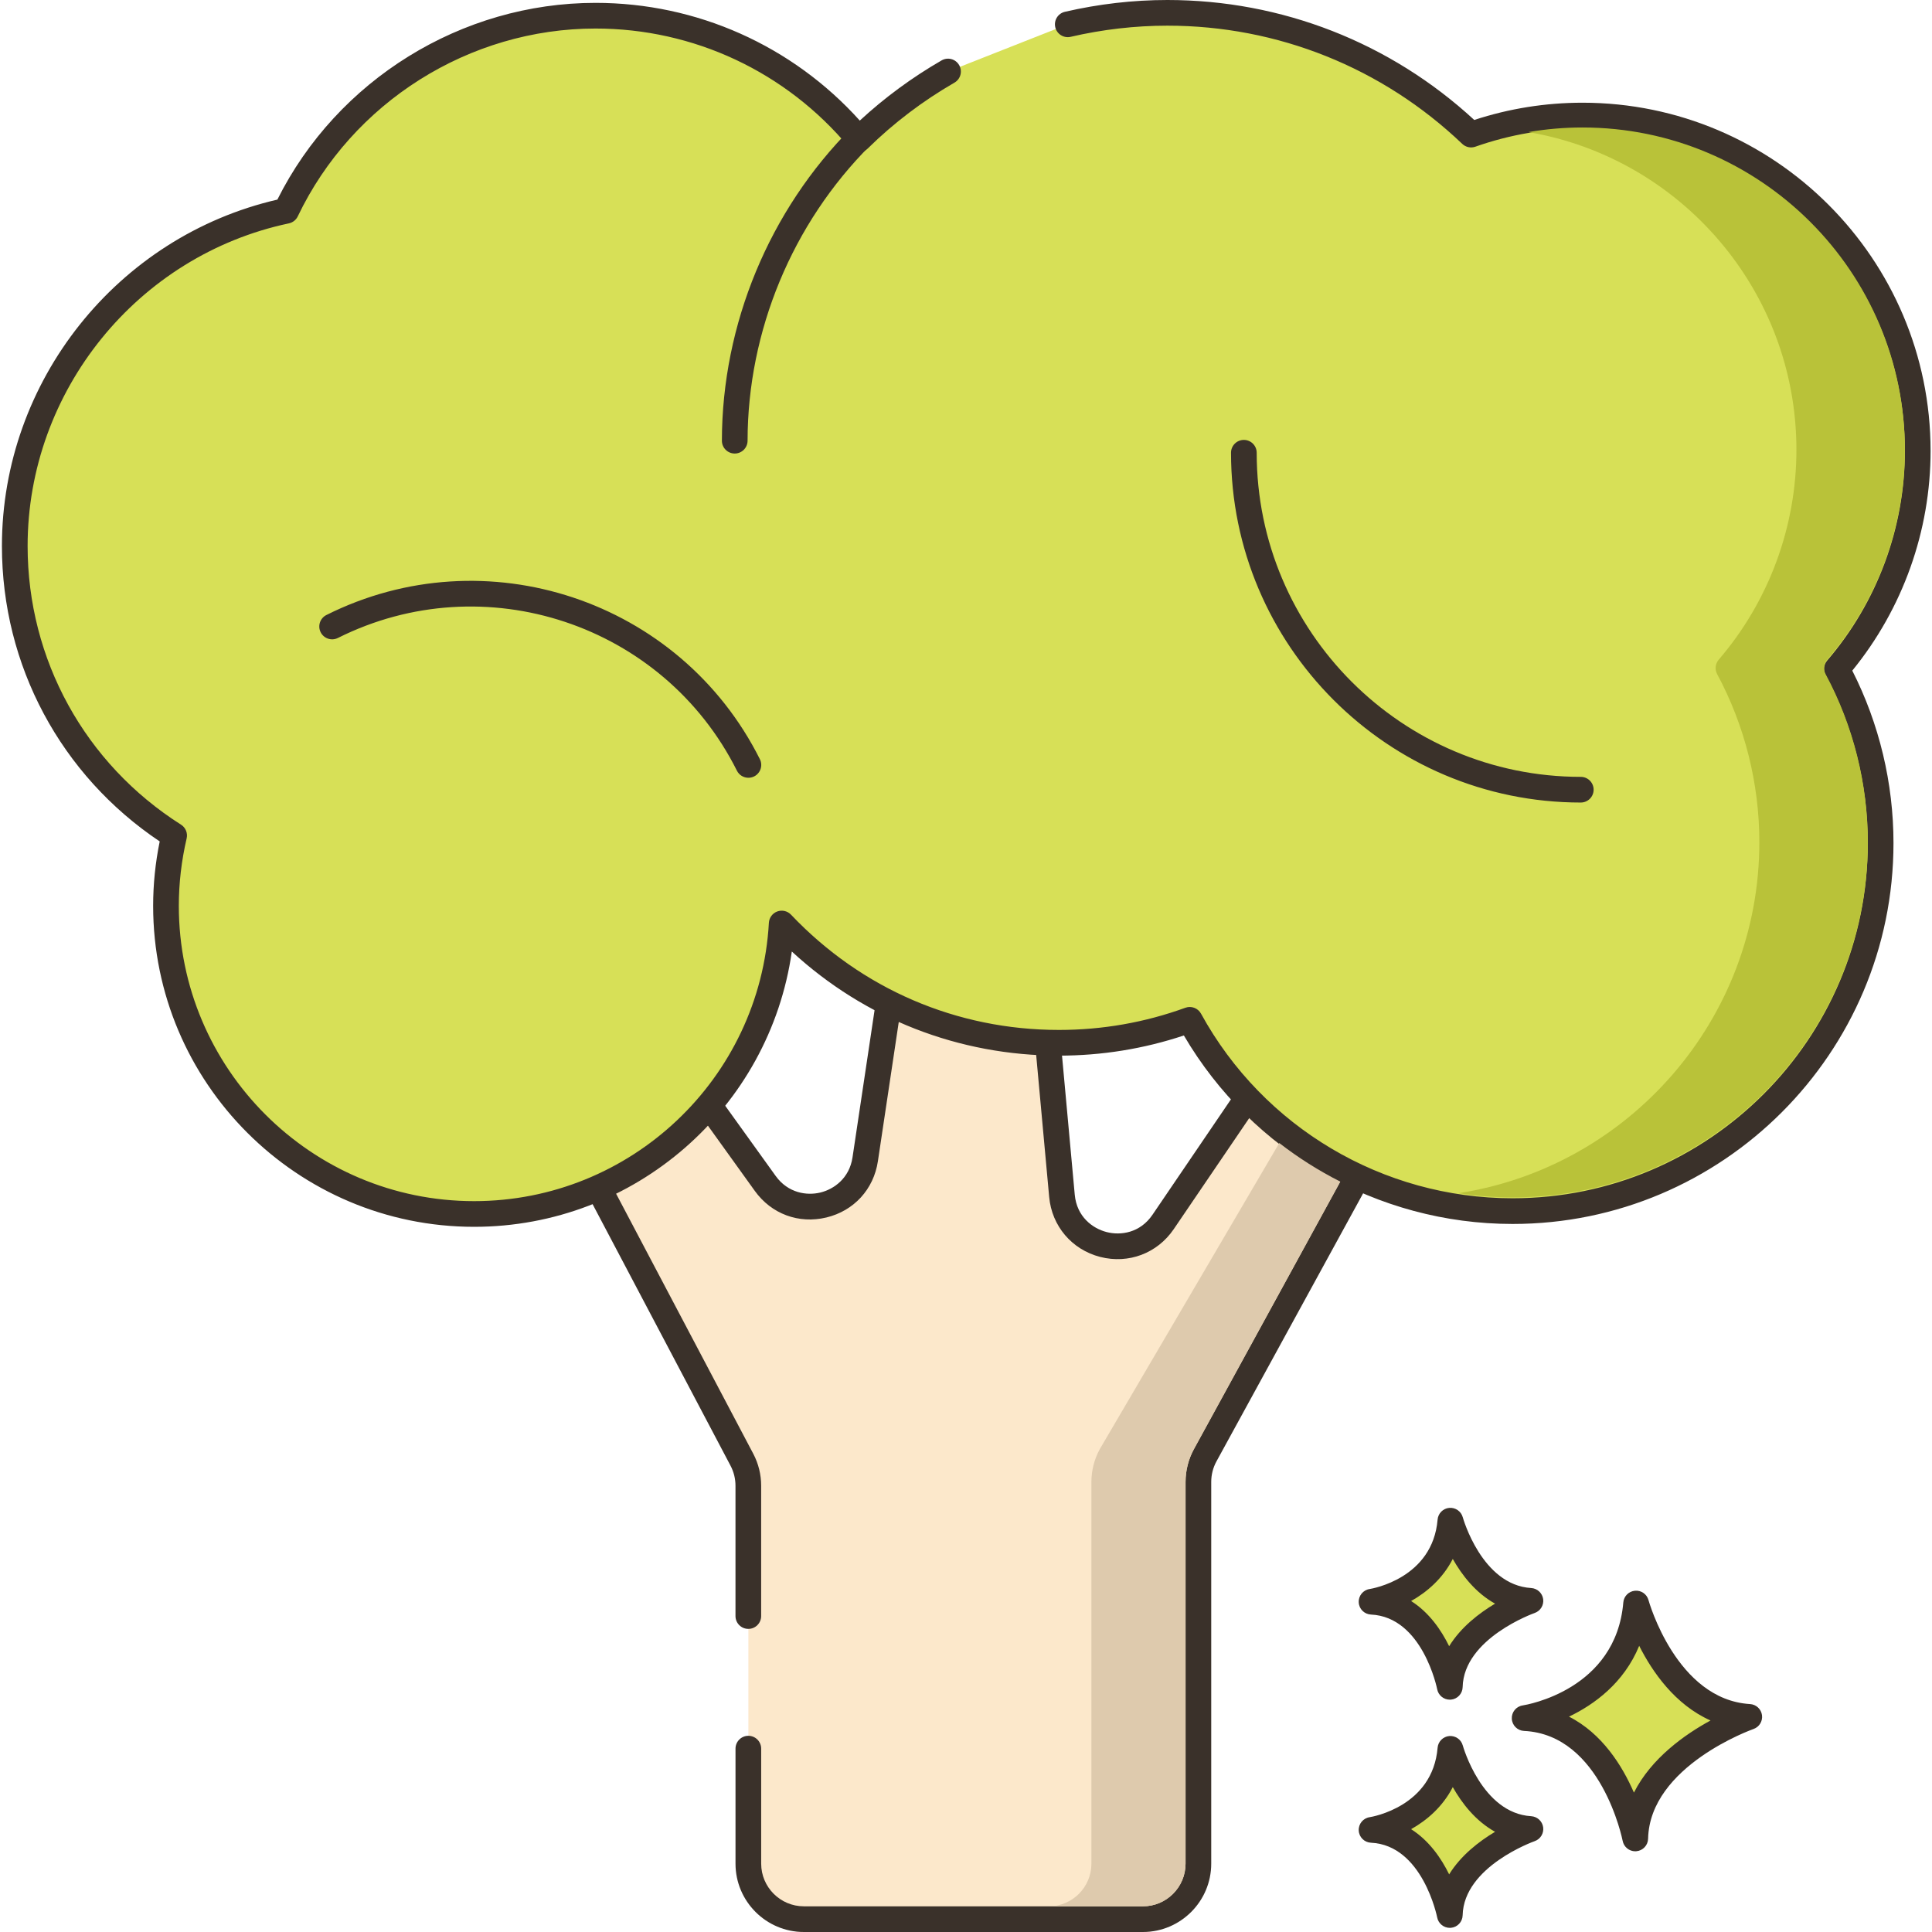
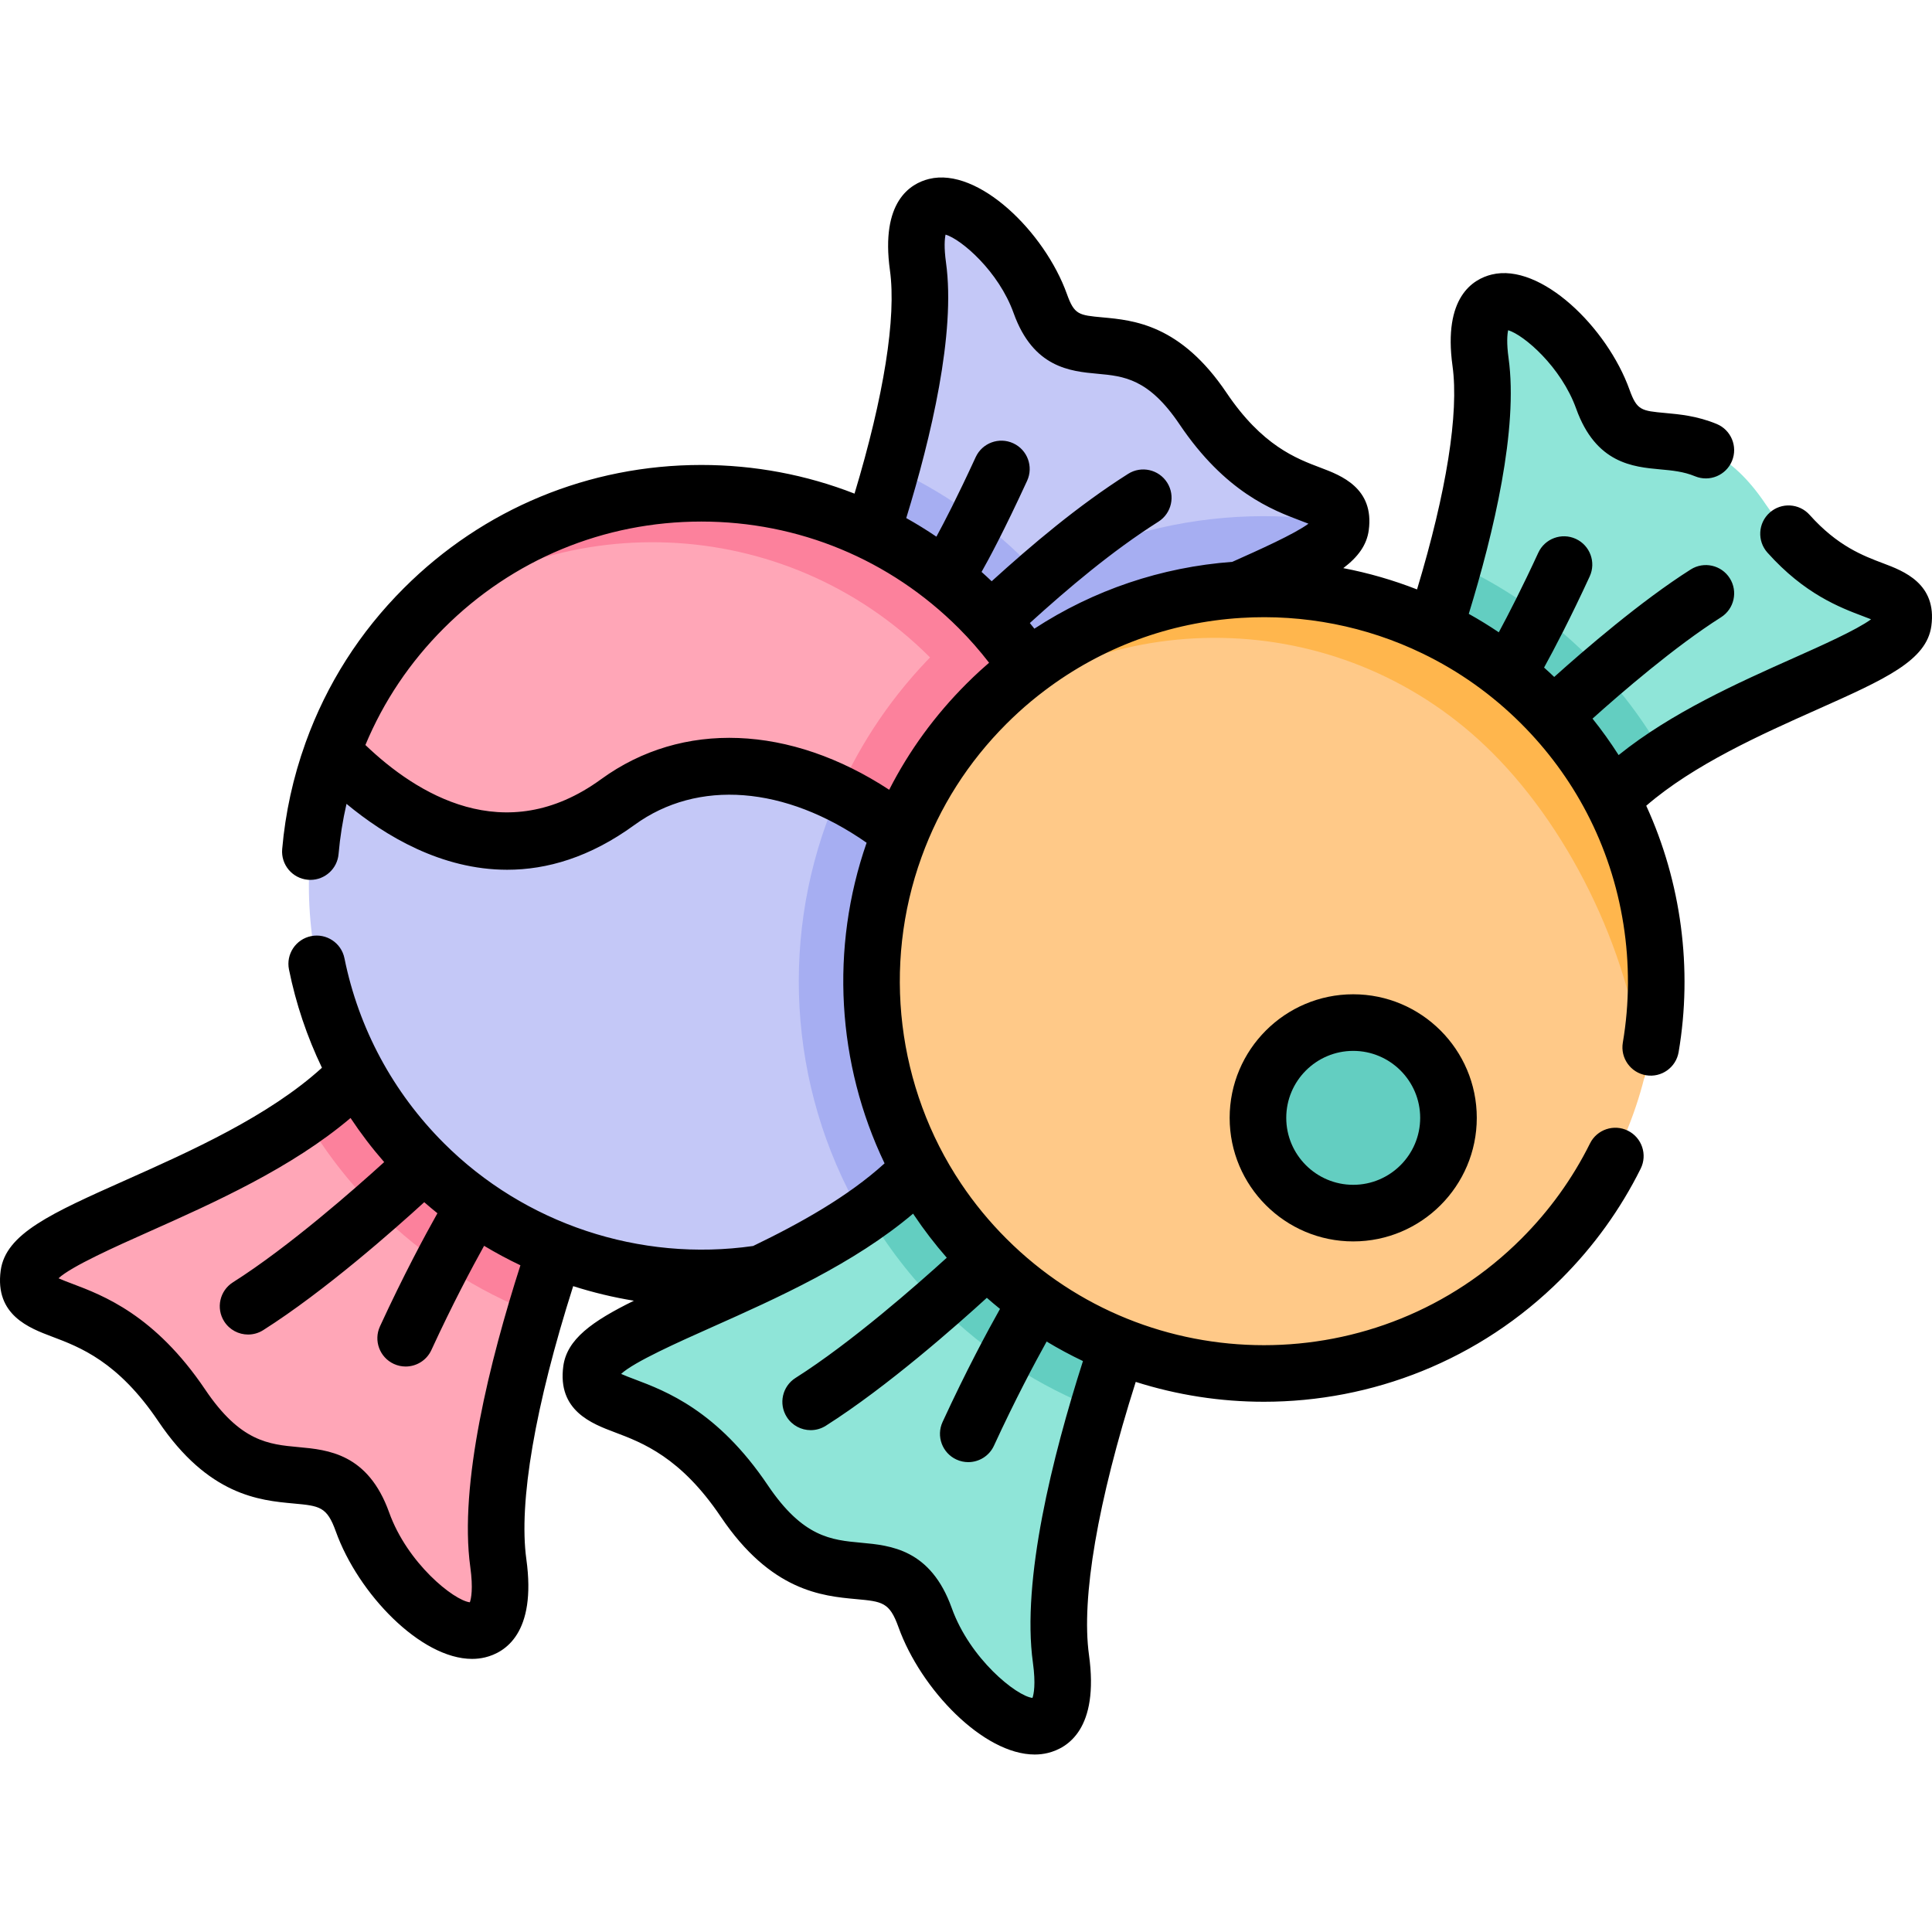
- <svg xmlns="http://www.w3.org/2000/svg" height="451pt" viewBox="0 0 451 451.448" width="451pt">
-   <path d="m323.684 225.781h-2.602c-4.293 0-8.309 2.125-10.723 5.676l-38.797 57.074c-6.84 10.062-22.523 6.012-23.633-6.105l-8.125-88.695c-.609-6.676-6.207-11.781-12.91-11.781-6.418 0-11.871 4.695-12.824 11.043l-12.117 80.902c-1.723 11.504-16.559 15.094-23.348 5.648l-34-47.297c-2.434-3.387-6.352-5.395-10.527-5.395h-1.277c-9.762 0-16.023 10.379-11.469 19.012l51.816 98.246c.984 1.863 1.5 3.938 1.5 6.047v88.324c0 7.16 5.805 12.969 12.965 12.969h79.23c7.16 0 12.965-5.805 12.965-12.969v-89.219c0-2.176.547-4.316 1.59-6.223l53.664-98.07c4.723-8.641-1.527-19.188-11.379-19.188zm0 0" fill="#fce8cb" />
-   <path d="m337.422 227.605c-2.906-4.898-8.043-7.824-13.738-7.824h-2.602c-5.293 0-10.227 2.613-13.203 6.988l-38.801 57.078c-2.906 4.273-7.445 4.895-10.734 4.043-3.285-.848-6.961-3.59-7.434-8.738l-8.121-88.695c-.758-8.273-7.594-14.512-15.898-14.512-7.84 0-14.629 5.848-15.789 13.602l-12.121 80.902c-.734 4.891-4.359 7.445-7.512 8.207-3.148.766-7.547.148-10.438-3.867l-33.996-47.293c-2.988-4.16-7.836-6.645-12.961-6.645h-1.281c-5.645 0-10.754 2.883-13.668 7.715-2.918 4.836-3.086 10.703-.453 15.695l51.816 98.246c.75 1.426 1.148 3.035 1.148 4.648v30.465c0 1.66 1.344 3 3 3s3-1.34 3-3v-30.465c0-2.586-.633-5.16-1.84-7.449l-51.82-98.242c-1.641-3.117-1.539-6.777.285-9.797 1.816-3.02 5.008-4.816 8.531-4.816h1.281c3.199 0 6.223 1.547 8.09 4.145l33.996 47.293c3.871 5.383 10.273 7.754 16.719 6.199 6.441-1.555 11.055-6.598 12.035-13.148l12.121-80.902c.723-4.84 4.961-8.492 9.855-8.492 5.184 0 9.453 3.895 9.922 9.059l8.125 88.695c.621 6.797 5.297 12.293 11.906 14 6.613 1.711 13.359-.836 17.195-6.48l38.801-57.078c1.855-2.73 4.938-4.363 8.238-4.363h2.605c3.555 0 6.762 1.828 8.574 4.883 1.809 3.059 1.875 6.746.168 9.867l-53.664 98.07c-1.281 2.344-1.957 4.996-1.957 7.664v89.219c0 5.492-4.469 9.965-9.965 9.965h-79.227c-5.496 0-9.969-4.473-9.969-9.965v-26.879c0-1.656-1.344-3-3-3s-3 1.344-3 3v26.879c0 8.801 7.164 15.965 15.969 15.965h79.227c8.801 0 15.965-7.164 15.965-15.965v-89.219c0-1.668.422-3.32 1.223-4.785l53.66-98.07c2.738-4.992 2.633-10.898-.266-15.801zm0 0" fill="#3a312a" />
-   <path d="m447.891 105.336c0-43.266-35.07-78.336-78.332-78.336-9.129 0-17.887 1.578-26.035 4.449-18.457-17.609-43.438-28.449-70.965-28.449-8.012 0-15.797.945-23.277 2.68l-27.98 11.031c-7.605 4.387-14.609 9.691-20.828 15.809-14.688-17.629-36.801-28.855-61.543-28.855-31.875 0-59.398 18.629-72.285 45.594-36.23 7.668-63.422 39.816-63.422 78.332 0 28.461 14.867 53.441 37.242 67.641-1.234 5.281-1.906 10.777-1.906 16.434 0 39.766 32.234 72 72 72 38.375 0 69.73-30.027 71.875-67.867 16.277 17.152 39.273 27.867 64.789 27.867 10.734 0 21.023-1.895 30.559-5.363 14.613 26.637 42.914 44.699 75.441 44.699 47.496 0 86-38.504 86-86 0-14.719-3.703-28.57-10.219-40.684 11.762-13.703 18.887-31.508 18.887-50.98zm0 0" fill="#d7e057" />
-   <path d="m450.891 105.336c0-44.852-36.484-81.336-81.332-81.336-8.621 0-17.125 1.355-25.297 4.031-19.613-18.09-45-28.031-71.703-28.031-8 0-16.059.93-23.953 2.758-1.617.375-2.621 1.984-2.246 3.602.371 1.609 1.977 2.621 3.602 2.242 7.449-1.727 15.055-2.605 22.598-2.605 25.762 0 50.227 9.812 68.895 27.621.812.781 2.004 1.035 3.066.66 8.059-2.84 16.484-4.281 25.039-4.281 41.539 0 75.332 33.797 75.332 75.336 0 17.973-6.449 35.383-18.164 49.027-.805.941-.953 2.285-.367 3.375 6.453 11.992 9.863 25.57 9.863 39.262 0 45.77-37.234 83-83 83-30.312 0-58.211-16.531-72.812-43.141-.711-1.297-2.266-1.879-3.652-1.375-9.457 3.441-19.391 5.184-29.535 5.184-23.895 0-46.133-9.562-62.613-26.934-.82-.863-2.082-1.164-3.211-.75-1.121.414-1.891 1.453-1.961 2.648-2.062 36.469-32.32 65.039-68.879 65.039-38.043 0-69-30.953-69-69 0-5.258.617-10.555 1.828-15.754.293-1.242-.238-2.531-1.312-3.215-22.449-14.246-35.848-38.586-35.848-65.109 0-36.203 25.672-67.91 61.043-75.395.91-.191 1.684-.801 2.086-1.641 12.742-26.66 40.051-43.887 69.578-43.887 22.938 0 44.531 10.125 59.238 27.773.535.645 1.316 1.035 2.152 1.078.836.047 1.656-.273 2.254-.859 6.016-5.914 12.816-11.074 20.223-15.348 1.434-.828 1.926-2.664 1.098-4.098-.828-1.438-2.664-1.926-4.098-1.102-6.91 3.988-13.328 8.711-19.121 14.066-15.77-17.523-38.094-27.508-61.75-27.508-31.332 0-60.352 17.996-74.344 45.973-37.383 8.617-64.363 42.418-64.363 80.949 0 27.883 13.742 53.531 36.871 69.023-1.02 4.98-1.535 10.031-1.535 15.055 0 41.355 33.645 75 75 75 37.582 0 69.039-27.781 74.238-64.328 17.066 15.73 39 24.328 62.426 24.328 9.988 0 19.797-1.586 29.184-4.711 15.961 27.23 45.16 44.043 76.816 44.043 49.074 0 89-39.926 89-89 0-14-3.324-27.887-9.629-40.297 11.812-14.492 18.297-32.648 18.297-51.371zm0 0" fill="#3a312a" />
-   <path d="m382.086 374.688c-1.949 23.129-26.051 26.777-26.051 26.777 20.691.977 25.848 28.121 25.848 28.121.441-19.355 26.645-28.406 26.645-28.406-19.629-1.172-26.441-26.492-26.441-26.492zm0 0" fill="#d7e057" />
-   <path d="m408.707 398.188c-17.207-1.031-23.664-24.051-23.727-24.285-.383-1.402-1.703-2.336-3.168-2.199-1.449.133-2.598 1.281-2.719 2.734-1.719 20.43-22.625 23.926-23.508 24.066-1.527.227-2.629 1.578-2.547 3.121.082 1.539 1.316 2.766 2.855 2.84 18.059.852 23 25.438 23.047 25.684.273 1.422 1.52 2.438 2.945 2.438.082 0 .168-.008.25-.012 1.531-.129 2.715-1.387 2.75-2.922.387-17.016 24.383-25.551 24.625-25.637 1.352-.469 2.184-1.828 1.988-3.246-.195-1.414-1.363-2.496-2.793-2.582zm-27.133 20.688c-2.711-6.258-7.418-13.812-15.172-17.75 5.863-2.812 12.816-7.828 16.402-16.547 3.102 6.141 8.398 13.762 16.668 17.445-6.016 3.277-13.844 8.812-17.898 16.852zm0 0" fill="#3a312a" />
-   <path d="m338.688 408.648c-1.379 16.359-18.426 18.941-18.426 18.941 14.637.688 18.285 19.887 18.285 19.887.312-13.688 18.844-20.09 18.844-20.09-13.883-.832-18.703-18.738-18.703-18.738zm0 0" fill="#d7e057" />
-   <path d="m357.57 424.391c-11.531-.688-15.945-16.371-15.988-16.527-.379-1.406-1.719-2.324-3.16-2.207-1.453.133-2.602 1.289-2.723 2.738-1.156 13.742-15.293 16.133-15.887 16.227-1.523.23-2.625 1.582-2.543 3.121.078 1.543 1.312 2.77 2.855 2.844 12.07.566 15.445 17.289 15.477 17.453.273 1.426 1.52 2.438 2.945 2.438.082 0 .168 0 .25-.008 1.531-.125 2.719-1.391 2.754-2.922.258-11.418 16.66-17.27 16.824-17.324 1.352-.469 2.184-1.828 1.992-3.246-.199-1.414-1.371-2.5-2.797-2.586zm-19.172 13.59c-1.848-3.77-4.68-7.891-8.891-10.559 3.711-2.082 7.395-5.262 9.738-9.832 2.117 3.75 5.309 7.906 9.883 10.445-3.699 2.203-7.977 5.484-10.73 9.945zm0 0" fill="#3a312a" />
-   <path d="m338.688 355.336c-1.379 16.355-18.426 18.941-18.426 18.941 14.637.688 18.285 19.887 18.285 19.887.312-13.688 18.844-20.09 18.844-20.09-13.883-.832-18.703-18.738-18.703-18.738zm0 0" fill="#d7e057" />
-   <path d="m357.57 371.074c-11.531-.688-15.945-16.371-15.988-16.527-.379-1.406-1.719-2.324-3.16-2.203-1.453.129-2.602 1.285-2.723 2.734-1.156 13.742-15.293 16.133-15.887 16.227-1.523.23-2.625 1.582-2.543 3.125.078 1.539 1.312 2.766 2.855 2.84 12.07.57 15.445 17.289 15.477 17.453.273 1.422 1.52 2.438 2.945 2.438.082 0 .168 0 .25-.008 1.531-.125 2.719-1.387 2.754-2.922.258-11.418 16.66-17.27 16.824-17.324 1.352-.469 2.184-1.828 1.992-3.246-.199-1.414-1.371-2.5-2.797-2.586zm-19.172 13.594c-1.848-3.773-4.68-7.895-8.891-10.559 3.711-2.082 7.395-5.262 9.738-9.836 2.117 3.75 5.309 7.91 9.883 10.449-3.699 2.203-7.977 5.48-10.73 9.945zm0 0" fill="#3a312a" />
-   <path d="m298.703 267.09-41.938 71.52c-1.281 2.34-1.961 4.98-1.961 7.66v89.219c0 5.5-4.48 9.961-9.961 9.961h22c5.48 0 9.961-4.461 9.961-9.961v-89.219c0-2.68.68-5.32 1.961-7.66l34.199-62.5c-5.02-2.543-9.801-5.562-14.262-9.02zm0 0" fill="#decaad" />
-   <path d="m426.723 154.148c11.723-13.641 18.16-31.059 18.16-49.039 0-41.543-33.777-75.32-75.32-75.32-4.258 0-8.477.359-12.637 1.078 35.52 6.039 62.617 37.02 62.617 74.242 0 17.98-6.438 35.398-18.16 49.039-.797.941-.957 2.281-.359 3.379 6.441 11.98 9.859 25.562 9.859 39.262 0 41.438-30.539 75.898-70.297 82.02 4.137.66 8.359.98 12.637.98 45.762 0 83-37.242 83-83 0-13.699-3.418-27.281-9.859-39.262-.598-1.098-.438-2.438.359-3.379zm0 0" fill="#b9c239" />
-   <g fill="#3a312a">
-     <path d="m203.051 29.812c-1.168-1.168-3.07-1.168-4.242.004-19.258 19.285-30.32 45.949-30.348 73.16-.004 1.656 1.34 3 2.996 3h.004c1.652 0 2.996-1.34 3-2.996.027-25.637 10.449-50.758 28.594-68.926 1.172-1.172 1.172-3.07-.004-4.242zm0 0" />
-     <path d="m177.336 177.398c-18.637-37.211-64.074-52.328-101.293-33.688-1.48.742-2.082 2.543-1.34 4.023s2.543 2.082 4.027 1.34c34.254-17.152 76.082-3.246 93.242 31.012.523 1.051 1.582 1.656 2.684 1.656.453 0 .91-.102 1.34-.316 1.48-.742 2.082-2.547 1.34-4.027zm0 0" />
-     <path d="m369.156 181.527c-41.758 0-75.73-33.973-75.73-75.734 0-1.656-1.348-3-3-3-1.656 0-3 1.344-3 3 0 45.07 36.664 81.734 81.73 81.734 1.656 0 3-1.34 3-3 0-1.656-1.344-3-3-3zm0 0" />
+ <svg xmlns="http://www.w3.org/2000/svg" version="1.1" id="Layer_1" x="0px" y="0px" viewBox="0 0 512.005 512.005" style="enable-background:new 0 0 512.005 512.005;" xml:space="preserve">
+   <g id="XMLID_1349_">
+     <g id="XMLID_6291_">
+       <g id="XMLID_6482_">
+         <g id="XMLID_5876_">
+           <path id="XMLID_6597_" style="fill:#C4C8F7;" d="M355.404,138.488c-0.01,0.32-0.04,0.67-0.09,1.03      c-1.25,9.25-37.02,18.08-63.36,35.67c-7.22,4.81-13.72,10.28-18.62,16.6l-22.15-22.15l-22.19-22.2      c2.19-6.41,4.81-14.6,7.23-23.47c4.94-18.02,9.06-38.85,7.05-53.35c-4.28-30.88,24.75-11.53,32.41,9.83      c7.66,21.37,23.98-0.61,43.13,27.82C337.384,135.828,355.784,127.948,355.404,138.488z" />
+           <path id="XMLID_6300_" style="fill:#A6AEF2;" d="M355.404,138.488c-0.01,0.32-0.04,0.67-0.09,1.03      c-1.25,9.25-37.02,18.08-63.36,35.67c-7.22,4.81-13.72,10.28-18.62,16.6l-22.15-22.15      C280.154,142.758,318.884,132.378,355.404,138.488z" />
+           <path id="XMLID_6832_" style="fill:#A6AEF2;" d="M271.857,148.7c8.073,8.073,14.773,16.998,20.1,26.486      c-7.22,4.813-13.721,10.286-18.619,16.599l-44.342-44.342c2.183-6.416,4.807-14.603,7.232-23.474      C249.145,129.833,261.238,138.081,271.857,148.7z" />
+         </g>
+         <g id="XMLID_5903_">
+           <path id="XMLID_6833_" style="fill:#FFA6B7;" d="M98.666,279.658l49.258,49.258c-1.856,5.436-3.997,12.027-6.095,19.217      c-6.265,21.382-12.257,48.14-9.76,66.129c4.747,34.304-27.495,12.813-36.004-10.921c-8.508-23.734-26.643,0.665-47.916-30.9      c-21.273-31.577-42.335-21.291-40.539-34.722c1.427-10.606,43.774-20.723,73.223-41.585      C87.709,291.281,93.883,285.832,98.666,279.658z" />
+           <path id="XMLID_6831_" style="fill:#FC819C;" d="M98.666,279.658l49.258,49.258c-1.856,5.436-3.997,12.027-6.095,19.217      c-15.299-5.926-29.642-15.069-41.99-27.417c-7.534-7.534-13.866-15.801-19.006-24.581      C87.709,291.281,93.883,285.832,98.666,279.658z" />
+         </g>
+         <path id="XMLID_6595_" style="fill:#C4C8F7;" d="M278.984,281.028c-4.88,9.82-11.41,19.03-19.6,27.21     c-8.22,8.23-17.48,14.79-27.36,19.67c-38.89,19.28-87.32,12.72-119.71-19.67c-29.47-29.47-37.56-72.23-24.24-108.98     c5.02-13.9,13.1-26.94,24.25-38.08c40.61-40.61,106.45-40.61,147.06,0c0.28,0.28,0.56,0.56,0.82,0.85     C291.924,194.448,298.174,242.458,278.984,281.028z" />
+         <path id="XMLID_6301_" style="fill:#A6AEF2;" d="M278.984,281.028c-4.88,9.82-11.41,19.03-19.6,27.21     c-8.22,8.23-17.48,14.79-27.36,19.67c-21.71-32.85-26.04-73.81-12.97-109.88c5.95-16.47,15.53-31.93,28.74-45.14     c3.95-3.95,8.09-7.57,12.41-10.86C291.924,194.448,298.174,242.458,278.984,281.028z" />
+         <path id="XMLID_6577_" style="fill:#FFA6B7;" d="M278.984,281.028c-10.47-33.36-32.65-58.98-56.8-70.82     c-19.97-9.79-41.29-10.14-58.47,2.36c-33.05,24.06-62.64,0.42-75.64-13.31c5.02-13.9,13.1-26.94,24.25-38.08     c40.61-40.61,106.45-40.61,147.06,0c0.28,0.28,0.56,0.56,0.82,0.85C291.924,194.448,298.174,242.458,278.984,281.028z" />
+         <path id="XMLID_6302_" style="fill:#FC819C;" d="M278.984,281.028c-10.47-33.36-32.65-58.98-56.8-70.82     c5.98-13.54,14.51-26.22,25.61-37.32c3.95-3.95,8.09-7.57,12.41-10.86C291.924,194.448,298.174,242.458,278.984,281.028z" />
+         <path id="XMLID_6898_" style="fill:#FC819C;" d="M259.382,161.174c26.927,26.927,36.004,64.944,27.217,99.333     c-2.884-31.499-18.848-64.999-40.2-86.35c-38.428-38.428-99.442-40.496-140.295-6.198c1.953-2.328,4.027-4.596,6.216-6.785     C152.932,120.563,218.771,120.563,259.382,161.174z" />
+       </g>
+       <g id="XMLID_6484_">
+         <g id="XMLID_6888_">
+           <path id="XMLID_6893_" style="fill:#8FE5D8;" d="M504.408,164.853c-1.246,9.252-37.019,18.08-63.354,35.671      c-7.22,4.813-13.721,10.286-18.619,16.599l-44.342-44.342c2.183-6.416,4.807-14.603,7.232-23.474      c4.934-18.02,9.052-38.852,7.045-53.352c-4.275-30.882,24.75-11.532,32.412,9.832c7.655,21.37,23.982-0.605,43.127,27.816      C487.065,162.023,506.022,152.766,504.408,164.853z" />
+           <path id="XMLID_6892_" style="fill:#63CEC1;" d="M420.954,174.039c8.073,8.073,14.773,16.998,20.1,26.486      c-7.22,4.813-13.721,10.286-18.619,16.599l-44.342-44.342c2.183-6.416,4.807-14.603,7.232-23.474      C398.241,155.172,410.335,163.42,420.954,174.039z" />
+         </g>
+         <g id="XMLID_6495_">
+           <path id="XMLID_6887_" style="fill:#8FE5D8;" d="M247.763,304.998l49.258,49.258c-1.856,5.436-3.997,12.027-6.095,19.217      c-6.265,21.382-12.257,48.14-9.76,66.129c4.747,34.304-27.495,12.813-36.004-10.921c-8.508-23.734-26.643,0.665-47.916-30.9      c-21.273-31.577-42.335-21.291-40.539-34.722c1.427-10.606,43.774-20.723,73.223-41.585      C236.806,316.62,242.98,311.171,247.763,304.998z" />
+           <path id="XMLID_6502_" style="fill:#63CEC1;" d="M247.763,304.998l49.258,49.258c-1.856,5.436-3.997,12.027-6.095,19.217      c-15.299-5.926-29.642-15.069-41.99-27.417c-7.534-7.534-13.866-15.801-19.006-24.581      C236.806,316.62,242.98,311.171,247.763,304.998z" />
+         </g>
+         <path id="XMLID_6494_" style="fill:#FFC988;" d="M408.479,186.514c32.43,32.43,38.967,80.945,19.604,119.851     c-4.88,9.826-11.417,19.036-19.598,27.217c-40.617,40.617-106.463,40.611-147.074,0c-29.473-29.473-37.558-72.231-24.242-108.984     c5.019-13.896,13.104-26.939,24.248-38.084C302.028,145.902,367.867,145.902,408.479,186.514z" />
+         <path id="XMLID_6487_" style="fill:#FFB64D;" d="M408.479,186.514c26.927,26.927,36.004,64.944,27.217,99.333     c-2.884-31.499-18.848-64.999-40.2-86.35c-38.428-38.428-99.442-40.496-140.295-6.198c1.953-2.328,4.027-4.596,6.216-6.785     C302.028,145.902,367.867,145.902,408.479,186.514z" />
+       </g>
+       <circle id="XMLID_7159_" style="fill:#63CEC1;" cx="358.62" cy="296.244" r="25.246" />
+     </g>
+     <g id="XMLID_224_">
+       <path id="XMLID_855_" d="M499.11,149.301c-5.403-2.038-12.127-4.575-19.538-12.855c-2.763-3.087-7.505-3.35-10.59-0.586    c-3.086,2.762-3.349,7.503-0.587,10.59c9.859,11.016,19.225,14.548,25.421,16.886c0.635,0.239,1.37,0.517,2.044,0.787    c-3.831,2.815-13.318,7.048-20.541,10.27c-14.705,6.561-32.438,14.492-46.364,25.712c-2.131-3.335-4.433-6.562-6.916-9.66    c7.577-6.804,21.851-19.129,34.05-26.856c3.499-2.217,4.539-6.85,2.322-10.35c-2.217-3.499-6.85-4.54-10.35-2.322    c-13.162,8.338-28.277,21.391-36.174,28.485c-0.885-0.845-1.78-1.676-2.689-2.489c2.736-4.973,7.029-13.159,12.092-24.152    c1.732-3.763,0.087-8.217-3.675-9.95c-3.763-1.731-8.217-0.087-9.95,3.675c-4.201,9.123-7.871,16.263-10.465,21.082    c-2.583-1.741-5.236-3.371-7.957-4.888c6.661-21.668,13.138-49.101,10.549-67.75c-0.564-4.083-0.349-6.321-0.112-7.419    c4.148,1.231,14.048,9.691,18.034,20.809c5.206,14.508,15.052,15.41,22.241,16.068c3.188,0.292,6.201,0.568,9.252,1.83    c3.829,1.581,8.214-0.237,9.797-4.065c1.583-3.828-0.238-8.214-4.065-9.797c-5.152-2.13-9.845-2.56-13.615-2.905    c-6.367-0.583-7.514-0.688-9.49-6.195c-5.889-16.43-23.499-33.695-36.529-30.495c-4.956,1.217-12.892,5.982-10.37,24.227    c1.735,12.497-1.595,33.339-9.4,59.217c-6.331-2.474-12.874-4.366-19.544-5.643c3.896-2.953,6.22-6.105,6.747-10.049    c1.499-11.185-7.406-14.542-12.727-16.549c-6.549-2.469-15.519-5.851-24.977-19.888c-12.172-18.065-24.589-19.207-32.806-19.963    c-6.363-0.585-7.51-0.69-9.483-6.196c-5.89-16.431-23.503-33.696-36.535-30.495c-4.956,1.218-12.891,5.984-10.364,24.227    c1.73,12.465-1.597,33.318-9.387,59.169c-12.768-4.986-26.485-7.598-40.605-7.598c-29.779,0-57.776,11.597-78.831,32.652    c-11.684,11.673-20.433,25.413-26.001,40.832c-0.021,0.057-0.038,0.114-0.059,0.171c-0.009,0.026-0.018,0.052-0.027,0.079    c-3.247,9.034-5.32,18.477-6.154,28.075c-0.359,4.126,2.696,7.763,6.822,8.121c0.221,0.02,0.44,0.029,0.658,0.029    c3.848,0,7.124-2.945,7.463-6.851c0.39-4.483,1.1-8.925,2.105-13.295c10.247,8.499,25.177,17.462,42.582,17.462    c10.502,0,21.904-3.264,33.716-11.863c16.802-12.233,40.012-10.339,61.537,4.707c-9.731,27.934-7.86,58.631,4.757,84.967    c-9.629,8.765-22.331,15.867-34.835,21.897c-29.993,4.295-60.56-5.849-81.972-27.27c-13.471-13.461-22.575-30.398-26.33-48.98    c-0.82-4.06-4.776-6.685-8.837-5.866c-4.06,0.82-6.687,4.777-5.866,8.837c1.834,9.077,4.784,17.808,8.738,26.044    c-14.113,12.851-34.867,22.129-51.841,29.7c-19.949,8.899-31.991,14.27-33.3,24.063c-1.578,11.765,7.558,15.209,13.604,17.489    c7.381,2.783,17.49,6.595,28.15,22.409c13.301,19.741,26.859,20.989,35.83,21.814c6.991,0.643,8.87,0.816,11.24,7.426    c5.908,16.482,22.52,33.76,36.098,33.76c1.193,0,2.364-0.134,3.501-0.413c5.233-1.285,13.605-6.371,10.89-25.986    c-2.089-15.093,2.311-40.66,12.409-72.386c5.254,1.68,10.631,2.972,16.088,3.863c-11.162,5.483-17.76,10.26-18.708,17.358    c-1.587,11.769,7.551,15.214,13.598,17.495c7.381,2.783,17.49,6.594,28.145,22.408c13.301,19.742,26.862,20.99,35.836,21.815    c6.994,0.644,8.874,0.816,11.244,7.426c5.908,16.482,22.52,33.76,36.098,33.76c1.194,0,2.364-0.134,3.501-0.413    c5.233-1.286,13.605-6.371,10.89-25.986c-2.086-15.068,2.308-40.623,12.39-72.35c11.028,3.508,22.496,5.265,33.966,5.265    c28.551,0,57.102-10.868,78.838-32.604c8.593-8.593,15.663-18.409,21.013-29.175c1.843-3.709,0.331-8.211-3.379-10.054    c-3.71-1.845-8.211-0.332-10.054,3.378c-4.626,9.309-10.745,17.803-18.187,25.245c-37.623,37.623-98.84,37.623-136.469-0.005    c-4.492-4.482-8.547-9.415-12.054-14.662c-16.964-25.36-20.868-57.68-10.439-86.462c4.811-13.321,12.381-25.206,22.499-35.325    c1.033-1.033,2.094-2.047,3.169-3.029c2.184-2.005,4.539-3.961,7.01-5.821c15.097-11.409,33.088-18.054,52.039-19.218    c16.562-1.038,33.155,2.21,48.011,9.41c9.7,4.679,18.524,10.957,26.225,18.658c6.96,6.96,12.777,14.858,17.29,23.478    c9.727,18.562,13.139,40.226,9.609,61.003c-0.694,4.083,2.054,7.957,6.138,8.65c4.088,0.697,7.957-2.054,8.65-6.138    c3.752-22.086,0.691-45.041-8.583-65.282c12.584-10.89,30.483-18.894,45.156-25.44c18.19-8.115,29.169-13.013,30.407-22.237    C513.338,154.668,504.432,151.309,499.11,149.301z M250.703,69.589c-0.565-4.08-0.351-6.318-0.115-7.417    c4.15,1.232,14.052,9.691,18.036,20.807c5.199,14.505,15.042,15.411,22.229,16.072c6.966,0.641,13.546,1.246,21.741,13.408    c12.131,18.003,24.646,22.722,32.125,25.542c0.633,0.239,1.367,0.515,2.04,0.785c-3.769,2.769-13.002,6.907-20.179,10.11    c-18.815,1.395-36.782,7.471-52.459,17.71c-0.391-0.505-0.8-0.997-1.2-1.495c10.022-9.09,21.641-18.981,34.074-26.861    c3.499-2.217,4.537-6.851,2.32-10.35c-2.218-3.499-6.852-4.538-10.35-2.32c-13.384,8.484-25.641,18.916-36.159,28.459    c-0.881-0.842-1.776-1.663-2.68-2.473c1.871-3.287,5.904-10.755,12.069-24.144c1.732-3.763,0.087-8.217-3.675-9.95    c-3.763-1.731-8.217-0.087-9.95,3.675c-4.946,10.74-8.429,17.448-10.411,21.075c-2.6-1.759-5.265-3.402-7.991-4.927    C246.743,115.891,253.301,88.303,250.703,69.589z M124.635,415.286c0.794,5.736,0.222,8.378-0.117,9.344    c-4.273-0.509-16.569-10.363-21.394-23.824c-5.598-15.608-16.225-16.586-23.985-17.3c-7.941-0.73-15.441-1.42-24.765-15.26    c-13.333-19.78-27.083-24.964-35.297-28.062c-1.144-0.431-2.567-0.968-3.569-1.423c3.404-3.17,15.239-8.449,24.084-12.395    c17.043-7.603,37.668-16.818,53.307-30.083c2.703,4.07,5.673,7.976,8.915,11.686c-7.662,6.966-25.27,22.479-40.085,31.863    c-3.5,2.217-4.539,6.85-2.323,10.349c1.428,2.254,3.859,3.488,6.343,3.488c1.372,0,2.761-0.376,4.006-1.165    c16.281-10.313,34.97-26.867,42.675-33.907c1.146,1.002,2.311,1.979,3.494,2.93c-3.29,5.853-8.985,16.423-15.228,29.979    c-1.732,3.763-0.087,8.217,3.675,9.95c1.016,0.468,2.083,0.689,3.132,0.689c2.837,0,5.553-1.619,6.817-4.365    c5.564-12.083,10.74-21.809,13.971-27.625c3.128,1.88,6.341,3.602,9.628,5.163C129.821,360.584,121.601,393.366,124.635,415.286z     M273.735,440.627c0.794,5.736,0.222,8.378-0.117,9.344c-4.273-0.509-16.569-10.363-21.394-23.824    c-5.598-15.608-16.228-16.586-23.99-17.3c-7.943-0.73-15.446-1.42-24.769-15.259c-13.328-19.781-27.078-24.965-35.293-28.063    c-1.143-0.431-2.565-0.967-3.567-1.421c3.401-3.17,15.24-8.451,24.087-12.398c17.037-7.6,37.655-16.813,53.294-30.073    c0.069,0.104,0.134,0.21,0.203,0.313c2.647,3.96,5.569,7.761,8.718,11.365c-7.668,6.969-25.285,22.488-40.083,31.861    c-3.499,2.217-4.539,6.85-2.322,10.35c1.428,2.254,3.858,3.487,6.343,3.487c1.372,0,2.761-0.376,4.006-1.165    c16.28-10.313,34.967-26.865,42.673-33.906c1.148,1.006,2.311,1.988,3.49,2.939c-3.292,5.855-8.983,16.421-15.222,29.969    c-1.732,3.763-0.087,8.217,3.675,9.95c1.016,0.468,2.083,0.689,3.132,0.689c2.837,0,5.553-1.619,6.817-4.365    c5.555-12.063,10.723-21.777,13.955-27.596c3.14,1.893,6.353,3.618,9.628,5.174C278.914,385.961,270.705,418.739,273.735,440.627z     M256.111,181.215c-8.358,8.358-15.204,17.77-20.465,28.084c-26.238-17.19-54.843-18.45-76.346-2.795    c-25.577,18.621-49.038,3.799-62.466-9.07c4.823-11.57,11.799-21.967,20.794-30.953c18.225-18.224,42.455-28.261,68.227-28.261    s50.002,10.037,68.227,28.261c2.879,2.878,5.557,5.948,8.039,9.152c-0.803,0.693-1.595,1.391-2.362,2.095    C258.531,178.849,257.304,180.022,256.111,181.215z" />
+       <path id="XMLID_861_" d="M325.874,296.244c0,18.056,14.69,32.746,32.746,32.746s32.746-14.69,32.746-32.746    s-14.69-32.746-32.746-32.746S325.874,278.188,325.874,296.244z M376.366,296.244c0,9.785-7.961,17.746-17.746,17.746    s-17.746-7.961-17.746-17.746s7.961-17.746,17.746-17.746S376.366,286.459,376.366,296.244z" />
+     </g>
  </g>
+   <g>
+ </g>
+   <g>
+ </g>
+   <g>
+ </g>
+   <g>
+ </g>
+   <g>
+ </g>
+   <g>
+ </g>
+   <g>
+ </g>
+   <g>
+ </g>
+   <g>
+ </g>
+   <g>
+ </g>
+   <g>
+ </g>
+   <g>
+ </g>
+   <g>
+ </g>
+   <g>
+ </g>
+   <g>
+ </g>
</svg>
